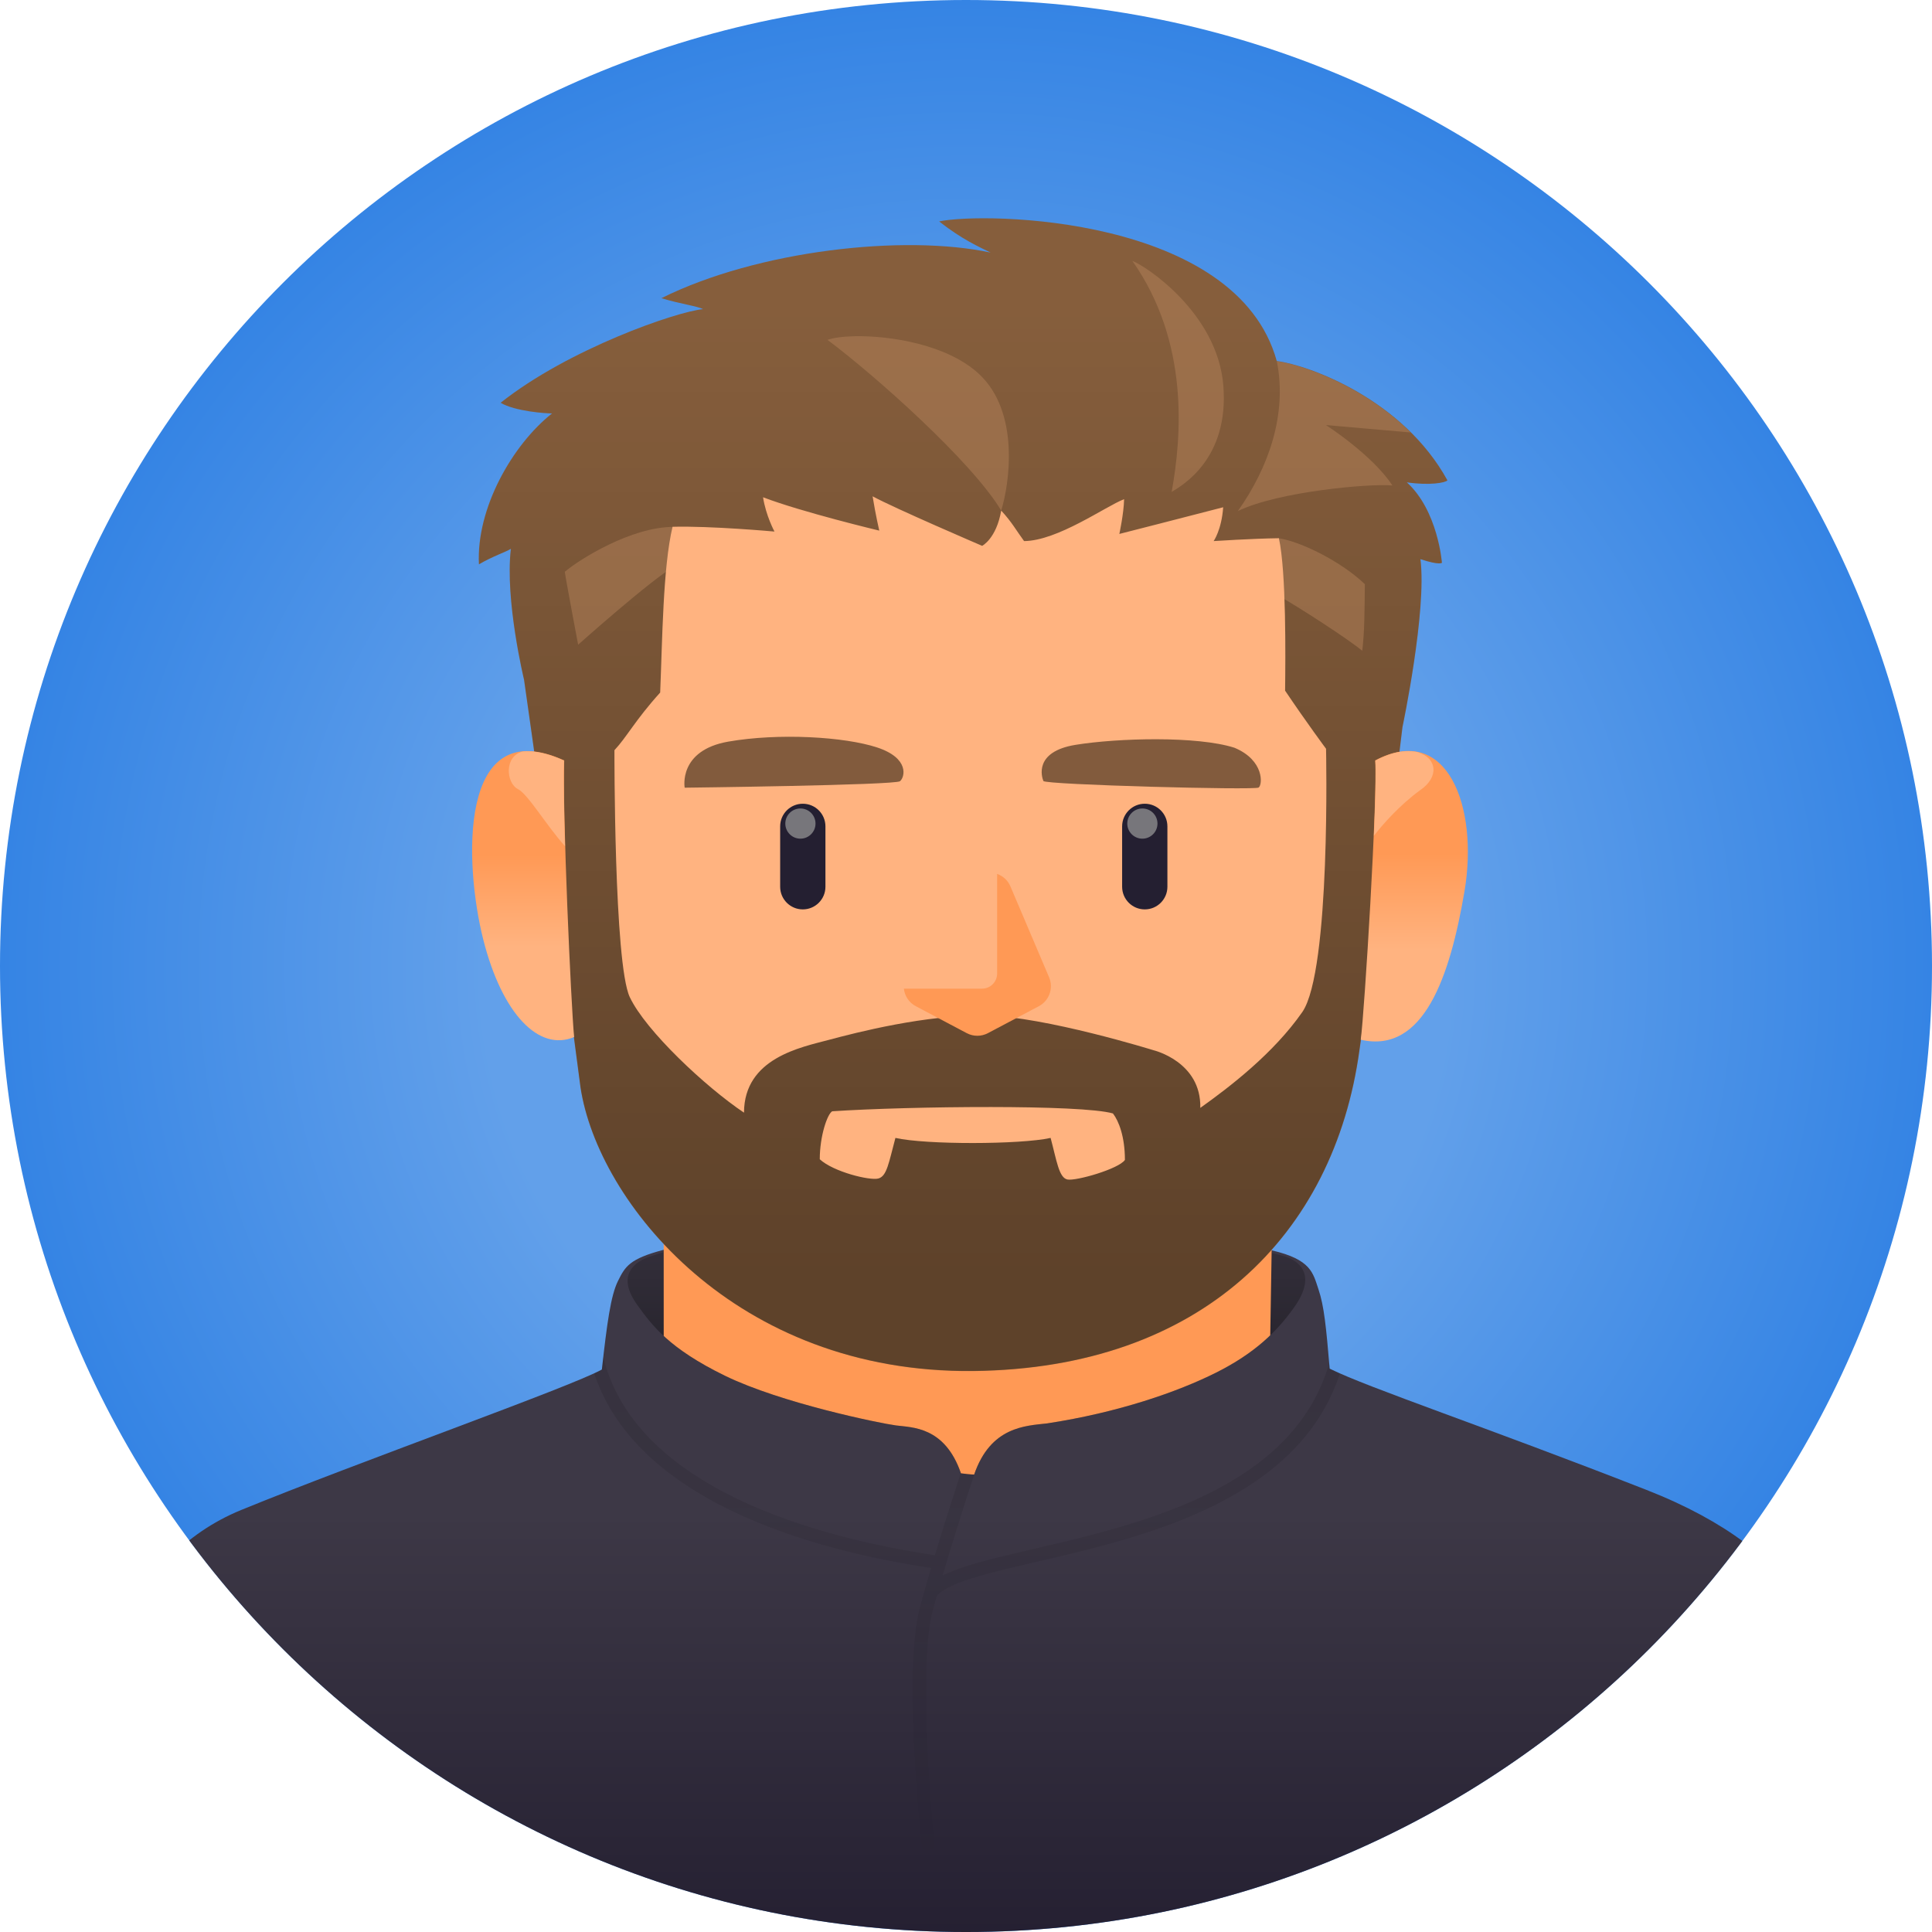
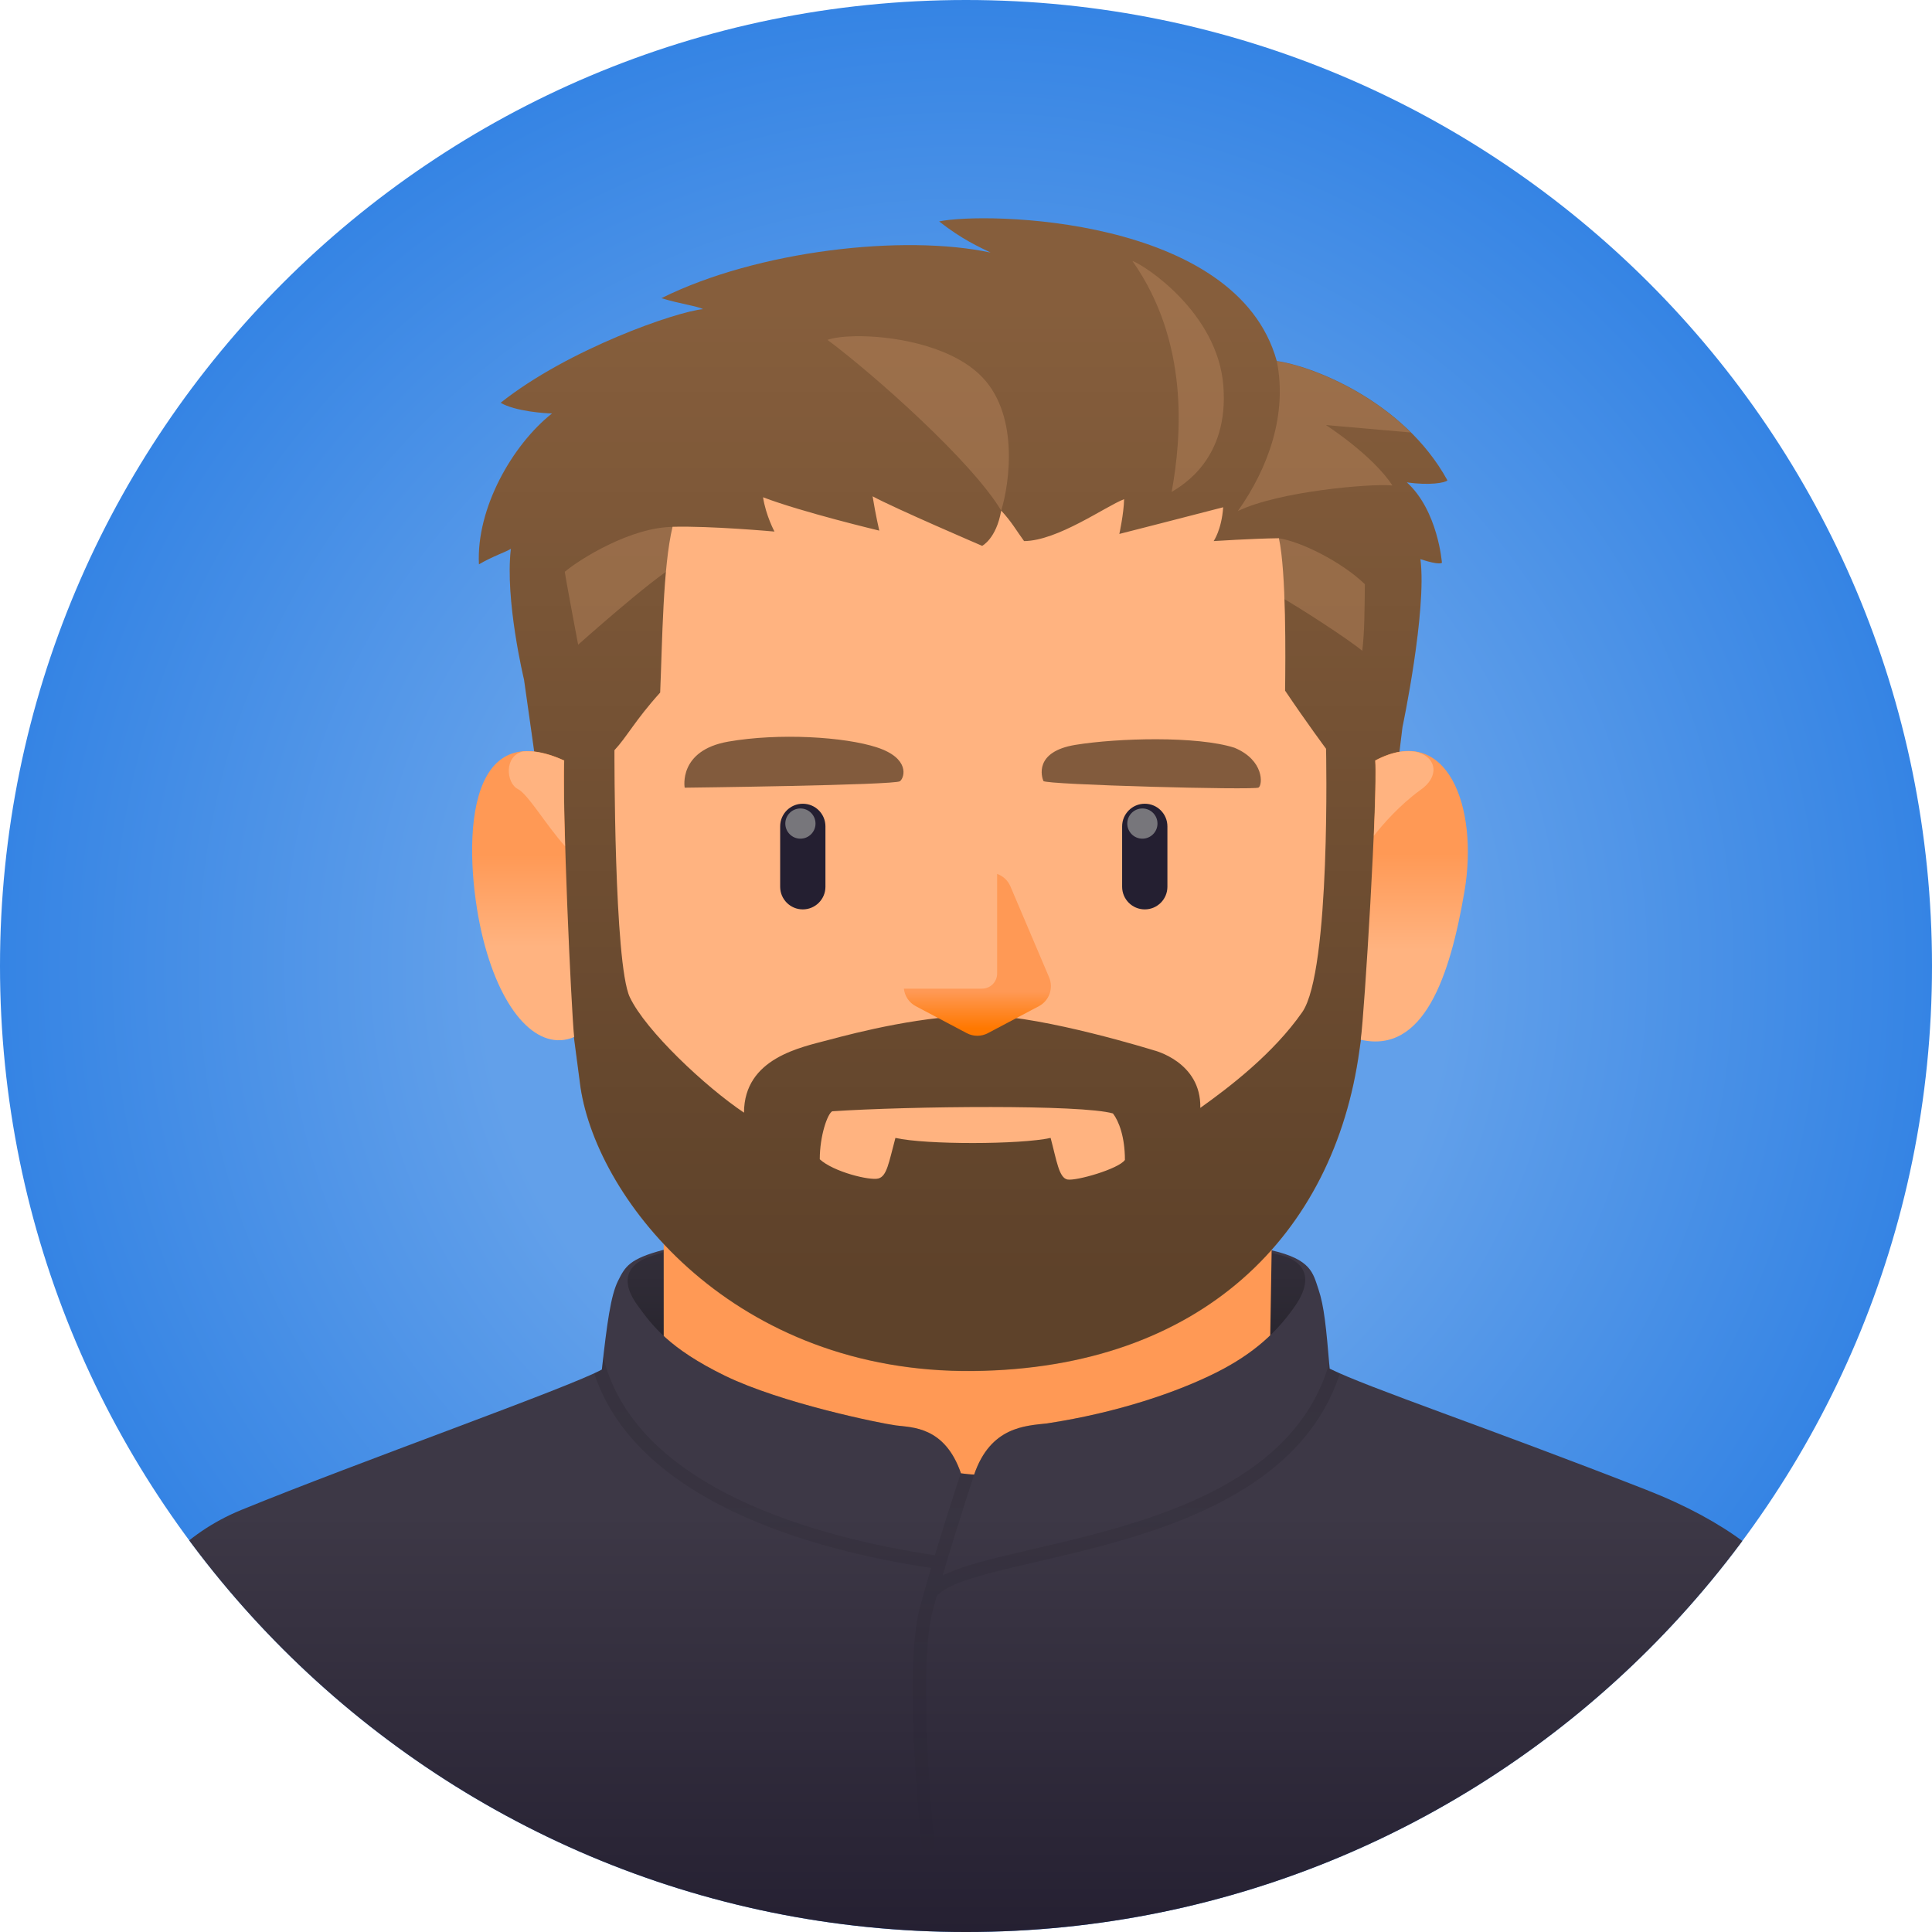
<svg xmlns="http://www.w3.org/2000/svg" xmlns:xlink="http://www.w3.org/1999/xlink" width="1024" height="1024" viewBox="0 0 270.933 270.933" version="1.1" id="svg1" xml:space="preserve">
  <defs id="defs1">
+     <linearGradient id="linearGradient5">
+       <stop style="stop-color:#ff9955;stop-opacity:1;" offset="0.75" id="stop5" />
+       <stop style="stop-color:#ff7800;stop-opacity:1;" offset="1" id="stop6" />
+     </linearGradient>
    <linearGradient id="linearGradient3">
      <stop style="stop-color:#ff9955;stop-opacity:1;" offset="0.1" id="stop3" />
      <stop style="stop-color:#ffb380;stop-opacity:1;" offset="1" id="stop4" />
    </linearGradient>
    <linearGradient id="linearGradient1">
      <stop style="stop-color:#ff9955;stop-opacity:1;" offset="0.1" id="stop1" />
      <stop style="stop-color:#ffb380;stop-opacity:1;" offset="1" id="stop2" />
    </linearGradient>
    <linearGradient id="linearGradient31">
      <stop style="stop-color:#62a0ea;stop-opacity:1;" offset="0.5" id="stop31" />
      <stop style="stop-color:#3584e4;stop-opacity:1;" offset="1" id="stop32" />
    </linearGradient>
    <linearGradient id="linearGradient29">
      <stop style="stop-color:#000000;stop-opacity:0.1;" offset="0.251" id="stop29" />
      <stop style="stop-color:#000000;stop-opacity:0;" offset="0.9" id="stop30" />
    </linearGradient>
    <linearGradient id="linearGradient21">
      <stop style="stop-color:#3d3846;stop-opacity:1;" offset="0" id="stop21" />
      <stop style="stop-color:#241f31;stop-opacity:1;" offset="1" id="stop22" />
    </linearGradient>
    <linearGradient id="linearGradient34">
      <stop style="stop-color:#000000;stop-opacity:0;" offset="0.2" id="stop34" />
      <stop style="stop-color:#000000;stop-opacity:0.5;" offset="0.6" id="stop35" />
    </linearGradient>
    <linearGradient id="linearGradient24">
      <stop style="stop-color:#000000;stop-opacity:0;" offset="0" id="stop24" />
      <stop style="stop-color:#000000;stop-opacity:0.15;" offset="0.496" id="stop26" />
      <stop style="stop-color:#000000;stop-opacity:0.3;" offset="1" id="stop25" />
    </linearGradient>
    <linearGradient xlink:href="#linearGradient24" id="linearGradient25" x1="135.06" y1="43.555" x2="135.06" y2="179.33" gradientUnits="userSpaceOnUse" />
    <clipPath clipPathUnits="userSpaceOnUse" id="clipPath31">
      <path style="baseline-shift:baseline;display:inline;overflow:visible;opacity:1;vector-effect:none;fill:#000000;stroke-width:1;stroke-linecap:round;enable-background:accumulate;stop-color:#000000;stop-opacity:1" d="m 93.045,172.842 5.29e-4,2.745 c -0.731,0.246 -1.387,0.465 -1.861,0.618 -2.047,0.664 -4.961,2.533 -1.713,6.935 1.946,2.678 4.327,5.951 12.205,9.79 7.879,3.839 21.728,6.667 23.964,6.964 2.236,0.297 6.846,0.117 9.12,6.716 0.529,0.072 1.38,0.166 1.85,0.176 2.31,-6.744 7.214,-6.833 10.221,-7.175 10.007,-1.528 18.328,-4.426 23.721,-7.13 5.393,-2.704 8.504,-5.761 10.8,-8.966 3.483,-4.764 0.767,-6.641 -0.979,-7.258 -0.393,-0.139 -1.126,-0.329 -2.025,-0.538 l 0.043,-2.583 z" id="path32" />
    </clipPath>
    <linearGradient xlink:href="#linearGradient34" id="linearGradient35" x1="135.529" y1="143.388" x2="135.529" y2="238.675" gradientUnits="userSpaceOnUse" />
    <clipPath clipPathUnits="userSpaceOnUse" id="clipPath17">
      <path id="path19" style="fill:#000000;fill-opacity:1;stroke:none;stroke-width:1.852;stroke-linecap:round;stroke-linejoin:round" d="m 137.753,167.9 c -19.422,-0.277 -39.93,6.105 -44.708,7.37 -4.778,1.265 -5.371,2.325 -6.387,4.377 -1.016,2.052 -1.538,5.959 -2.256,12.408 -4.386,2.445 -34.314,13.037 -50.571,19.694 -16.257,6.657 -19.727,23.964 -23.23,32.826 -2.563,6.483 -4.702,19.72 -5.666,26.359 H 265.06 c -0.593,-6.588 -1.971,-19.246 -4.396,-27.916 -3.409,-12.19 -7.161,-25.23 -29.771,-34.082 -22.609,-8.852 -38.899,-14.276 -44.427,-17.002 -0.494,-5.842 -0.782,-8.789 -1.564,-11.106 -0.781,-2.317 -1.012,-4.193 -6.535,-5.481 -5.523,-1.288 -21.192,-7.169 -40.614,-7.447 z" />
    </clipPath>
    <linearGradient xlink:href="#linearGradient21" id="linearGradient22" x1="136.17" y1="212.108" x2="136.17" y2="273.581" gradientUnits="userSpaceOnUse" />
    <linearGradient xlink:href="#linearGradient29" id="linearGradient30" x1="135.472" y1="171.498" x2="135.472" y2="277.127" gradientUnits="userSpaceOnUse" />
    <radialGradient xlink:href="#linearGradient31" id="radialGradient32" cx="135.467" cy="135.467" fx="135.467" fy="135.467" r="135.162" gradientUnits="userSpaceOnUse" gradientTransform="matrix(1.002255,0,0,1.002255,-0.3055508,-0.3055508)" />
    <linearGradient xlink:href="#linearGradient1" id="linearGradient2" x1="198.334" y1="118.171" x2="198.334" y2="133.193" gradientUnits="userSpaceOnUse" />
    <linearGradient xlink:href="#linearGradient3" id="linearGradient4" x1="73.359" y1="118.452" x2="73.359" y2="132.756" gradientUnits="userSpaceOnUse" />
    <clipPath clipPathUnits="userSpaceOnUse" id="clipPath20">
      <circle style="fill:#000000;fill-opacity:1;stroke:none;stroke-width:4.064;stroke-linecap:round;stroke-linejoin:round" id="circle20" cx="135.467" cy="135.467" r="135.467" />
    </clipPath>
+     <linearGradient xlink:href="#linearGradient5" id="linearGradient6" x1="137.063" y1="123.592" x2="137.063" y2="144.211" gradientUnits="userSpaceOnUse" />
  </defs>
  <g id="layer1">
    <g id="g20" clip-path="url(#clipPath20)">
      <rect style="fill:url(#radialGradient32);stroke:none;stroke-width:0.611;stroke-linecap:round;stroke-linejoin:round;stroke-dasharray:none" id="rect30" width="270.933" height="270.933" x="0" y="0" />
      <g id="g17" clip-path="url(#clipPath17)" style="display:inline">
        <path style="baseline-shift:baseline;display:inline;overflow:visible;opacity:1;vector-effect:none;fill:url(#linearGradient22);stroke-linecap:round;stroke-linejoin:round;enable-background:accumulate;stop-color:#000000;stop-opacity:1" d="m 137.758,167.635 c -19.483,-0.278 -40.033,6.123 -44.779,7.379 -2.404,0.636 -3.78,1.224 -4.699,1.939 -0.919,0.716 -1.348,1.548 -1.857,2.576 -1.049,2.119 -1.556,6.004 -2.264,12.344 -1.089,0.596 -3.701,1.69 -7.318,3.107 -3.674,1.44 -8.332,3.201 -13.363,5.094 -10.062,3.786 -21.609,8.098 -29.744,11.43 -16.394,6.713 -19.895,24.165 -23.377,32.973 -2.589,6.55 -4.717,19.773 -5.682,26.418 a 0.265,0.265 0 0 0 0.262,0.303 H 265.061 a 0.265,0.265 0 0 0 0.264,-0.287 c -0.594,-6.595 -1.968,-19.256 -4.404,-27.965 -1.705,-6.096 -3.503,-12.441 -7.725,-18.375 -4.221,-5.934 -10.864,-11.441 -22.205,-15.881 -22.522,-8.817 -38.74,-14.234 -44.275,-16.941 -0.484,-5.706 -0.775,-8.671 -1.562,-11.006 -0.386,-1.145 -0.649,-2.247 -1.545,-3.221 -0.896,-0.974 -2.391,-1.783 -5.18,-2.434 -2.729,-0.637 -8.046,-2.433 -15.094,-4.102 -7.048,-1.669 -15.839,-3.213 -25.576,-3.352 z" id="path21" />
        <path id="path22" style="baseline-shift:baseline;display:inline;overflow:visible;vector-effect:none;fill:url(#linearGradient30);stroke-linecap:round;stroke-linejoin:round;enable-background:accumulate;stop-color:#000000" d="m 83.622,189.109 a 0.926,0.926 0 0 0 -0.241,0.022 0.926,0.926 0 0 0 -0.701,1.107 c 2.291,10.192 10.421,17.057 19.936,21.638 9.177,4.419 19.712,6.774 27.954,8.011 -0.55,1.861 -1.082,3.725 -1.554,5.476 -1.25,4.638 -1.148,12.849 -0.798,20.039 0.35,7.19 0.994,13.285 0.994,13.285 a 0.926,0.926 0 0 0 1.018,0.824 0.926,0.926 0 0 0 0.824,-1.018 c 0,0 -0.64,-6.051 -0.987,-13.182 -0.347,-7.13 -0.355,-15.412 0.738,-19.467 0.178,-0.661 0.365,-1.34 0.559,-2.028 a 0.926,0.926 0 0 0 0.023,-0.026 c 0.495,-0.601 1.653,-1.295 3.324,-1.922 1.671,-0.627 3.834,-1.217 6.314,-1.822 4.96,-1.211 11.195,-2.49 17.519,-4.409 12.649,-3.837 25.831,-10.31 29.707,-24.181 a 0.926,0.926 0 0 0 -0.643,-1.141 0.926,0.926 0 0 0 -1.141,0.642 c -3.623,12.965 -16.022,19.135 -28.461,22.908 -6.219,1.887 -12.407,3.157 -17.422,4.381 -2.508,0.612 -4.722,1.212 -6.525,1.889 -0.681,0.256 -1.306,0.518 -1.869,0.804 2.215,-7.547 4.797,-15.279 4.797,-15.279 a 0.926,0.926 0 0 0 -0.584,-1.169 0.926,0.926 0 0 0 -1.172,0.584 c 0,0 -2.086,6.241 -4.128,13.019 -8.168,-1.21 -18.683,-3.552 -27.687,-7.887 -9.236,-4.447 -16.808,-10.926 -18.932,-20.377 a 0.926,0.926 0 0 0 -0.865,-0.722 z" />
      </g>
      <g id="g28" style="display:inline" clip-path="url(#clipPath31)">
        <path style="baseline-shift:baseline;display:inline;overflow:visible;opacity:1;vector-effect:none;fill:url(#linearGradient35);stroke-linecap:round;enable-background:accumulate;stop-color:#000000;stop-opacity:1" d="m 93.945,175.143 -0.078,0.027 c -1.065,0.36 -2.069,0.696 -2.723,0.908 -1.041,0.337 -2.315,0.98 -2.92,2.131 -0.605,1.151 -0.5,2.786 1.141,5.01 1.946,2.678 4.359,5.983 12.254,9.83 3.955,1.927 9.392,3.593 14.123,4.818 4.731,1.225 8.746,2.007 9.883,2.158 1.133,0.151 2.819,0.18 4.506,0.982 1.687,0.803 3.378,2.371 4.506,5.645 l 0.027,0.078 0.08,0.01 c 0.533,0.073 1.381,0.167 1.865,0.178 l 0.098,0.002 0.031,-0.09 c 1.146,-3.345 2.919,-5.018 4.781,-5.912 1.862,-0.894 3.818,-1.004 5.328,-1.176 h 0.004 0.002 c 10.021,-1.53 18.352,-4.431 23.76,-7.143 5.409,-2.712 8.543,-5.787 10.848,-9.006 v -0.002 c 1.755,-2.401 1.971,-4.116 1.488,-5.311 -0.483,-1.195 -1.637,-1.835 -2.529,-2.15 -0.46,-0.163 -1.341,-0.383 -2.408,-0.627 l -0.076,-0.018 -0.051,0.059 c -9.197,10.136 -23.088,16.366 -41.369,16.566 -16.684,0.182 -29.814,-5.736 -39.082,-13.697 -1.209,-1.039 -2.353,-2.114 -3.43,-3.213 z" id="path34" />
        <path style="display:inline;fill:#ff9955;fill-opacity:1;stroke:none;stroke-width:0.053;stroke-linecap:round" d="m 93.081,208.799 -0.009,-35.93 85.293,0.292 -0.56,34.011 z" id="path18" />
      </g>
      <g id="g3" style="display:inline">
        <g id="g7">
          <path style="display:inline;fill:#865e3c;fill-opacity:1;stroke:none;stroke-width:3.175;stroke-linecap:round;stroke-linejoin:round;stroke-dasharray:none;stroke-opacity:1;paint-order:normal" d="m 81.403,152.505 c 2.427,16.024 21.668,40.132 55.113,39.766 31.958,-0.349 50.589,-19.114 54.131,-44.993 3.413,-23.367 6.03,-45.301 6.03,-45.301 0,0 3.44,-16.272 2.521,-23.56 2.733,0.905 3.013,0.5 3.013,0.5 0,0 -0.55,-7.307 -4.92,-11.274 3.171,0.465 5.413,0.06 5.69,-0.281 -6.215,-11.322 -19.332,-16.134 -23.934,-16.733 -5.634,-20.375 -41.045,-20.935 -47.35,-19.575 3.318,2.586 5.547,3.533 7.216,4.365 -12.103,-2.596 -32.668,-0.324 -46.162,6.396 2.614,0.801 5.024,1.101 5.842,1.537 -3.69,0.334 -18.862,5.568 -28.391,13.13 1.99,1.201 6.382,1.506 7.208,1.495 -5.566,4.405 -10.645,13.306 -10.25,21.166 1.969,-1.156 3.789,-1.731 4.479,-2.175 -0.854,7.183 1.845,18.346 1.845,18.346 0,0 5.997,42.153 7.918,57.189 z" id="path16" />
          <path id="path23" style="display:inline;fill:url(#linearGradient25);stroke:none;stroke-width:3.175;stroke-linecap:round;stroke-linejoin:round;stroke-dasharray:none;stroke-opacity:1;paint-order:normal" d="m 135.314,30.695 c -1.552,0.074 -2.753,0.212 -3.541,0.377 3.274,2.541 5.488,3.494 7.146,4.32 h 5.2e-4 5.2e-4 5.1e-4 5.2e-4 c 2.5e-4,1.13e-4 7.8e-4,3.71e-4 0.001,5.17e-4 0.001,6.8e-4 0.003,0.002 0.004,0.003 2.5e-4,1.43e-4 0.001,4.08e-4 0.002,5.17e-4 l -0.018,0.049 c -0.002,-4e-4 -0.004,-0.002 -0.006,-0.002 -12.075,-2.588 -32.583,-0.323 -46.069,6.367 1.277,0.387 2.507,0.66 3.518,0.885 1.025,0.228 1.822,0.411 2.241,0.631 0.003,0.001 0.011,0.003 0.013,0.004 l 0.078,0.041 -0.088,0.008 c -1.836,0.166 -6.554,1.559 -11.998,3.854 -5.428,2.288 -11.578,5.478 -16.334,9.242 0.991,0.584 2.551,0.961 3.983,1.183 1.448,0.225 2.755,0.298 3.164,0.293 h 0.078 l -0.063,0.049 c -5.549,4.391 -10.61,13.262 -10.237,21.099 0.969,-0.565 1.905,-0.996 2.68,-1.334 0.788,-0.344 1.415,-0.599 1.756,-0.818 l 0.047,-0.029 -0.008,0.055 c -0.853,7.174 1.846,18.336 1.846,18.336 v 0.002 0.002 c 0,0 5.997,42.152 7.918,57.189 1.213,8.004 6.627,18.032 15.916,26.012 9.29,7.98 22.454,13.913 39.17,13.73 31.948,-0.349 50.565,-19.102 54.106,-44.97 3.413,-23.367 6.031,-45.299 6.031,-45.299 v -0.002 c 0,0 0.859,-4.068 1.604,-9.046 0.745,-4.978 1.376,-10.868 0.918,-14.506 l -0.006,-0.041 0.039,0.013 c 1.365,0.452 2.118,0.576 2.525,0.588 0.204,0.006 0.32,-0.017 0.385,-0.039 0.032,-0.011 0.052,-0.022 0.062,-0.029 9.9e-4,-7e-4 0.002,-0.001 0.002,-0.002 l 5.2e-4,-5.17e-4 v -5.17e-4 h 5.2e-4 v -5.16e-4 c 1.4e-4,-1.32e-4 7.8e-4,-3.42e-4 0.001,-5.17e-4 -0.002,-0.02 -0.556,-7.295 -4.908,-11.246 l -0.065,-0.056 0.086,0.011 c 1.584,0.232 2.935,0.248 3.924,0.162 0.495,-0.043 0.899,-0.112 1.195,-0.19 0.288,-0.076 0.466,-0.164 0.531,-0.236 -3.105,-5.644 -7.926,-9.668 -12.549,-12.355 -4.628,-2.691 -9.057,-4.043 -11.352,-4.342 l -0.018,-0.002 -0.006,-0.018 c -2.813,-10.174 -13.063,-15.404 -23.404,-17.92 -5.17,-1.258 -10.361,-1.836 -14.654,-2.016 -2.146,-0.09 -4.068,-0.081 -5.65,-0.006 z" />
          <path id="path17" style="display:inline;fill:#b5835a;fill-opacity:0.5;stroke:none;stroke-width:3.175;stroke-linecap:round;stroke-linejoin:round;stroke-dasharray:none;stroke-opacity:1;paint-order:normal" d="m 158.798,36.588 c 8.015,11.399 6.909,24.657 5.51,32.394 1.491,-0.917 8.054,-4.621 7.248,-14.882 -0.806,-10.261 -10.998,-16.879 -12.758,-17.512 z m -38.872,10.563 c -1.686,0.031 -3.059,0.217 -3.884,0.51 6.574,4.896 20.305,17.111 24.362,23.944 1.168,-3.815 2.656,-13.861 -3.174,-19.219 -4.373,-4.019 -12.247,-5.326 -17.304,-5.234 z m 59.13,3.509 c 1.471,7.342 -1.101,14.859 -5.47,21.011 5.682,-2.761 18.575,-3.89 21.673,-3.593 -2.803,-4.297 -9.321,-8.471 -9.321,-8.471 0,0 9.243,0.803 11.89,1.041 -6.591,-6.532 -15.197,-9.511 -18.772,-9.988 z M 94.48,73.889 c -5.906,-0.022 -13.184,4.521 -15.276,6.296 0.107,0.909 1.872,10.228 1.872,10.228 0,0 10.336,-9.236 13.579,-11.038 2.913,-0.479 2.904,-3.474 -0.175,-5.486 z m 84.859,1.596 c -1.85,0.286 -0.928,7.735 0.554,8.404 2.301,1.315 8.92,5.547 11.143,7.375 0.329,-2.779 0.315,-5.495 0.365,-9.343 -3.31,-3.18 -9.005,-5.988 -12.063,-6.436 z" />
        </g>
        <g id="g16">
          <g id="g14">
            <path style="display:inline;fill:url(#linearGradient2);stroke:none;stroke-width:0.053;stroke-linecap:round" d="m 192.848,106.639 c 10.074,-5.356 14.548,6.461 12.518,18.384 -2.03,11.922 -5.706,22.805 -14.543,20.784 0.531,-3.891 2.373,-33.94 2.025,-39.167 z" id="path1" />
            <path id="path8" style="display:inline;fill:#ffb380;fill-opacity:1;stroke:none;stroke-width:0.053;stroke-linecap:round" d="m 197.158,105.347 c -0.259,0.013 -0.523,0.039 -0.793,0.081 -1.075,0.165 -2.239,0.567 -3.49,1.23 0.108,1.637 0.004,5.661 -0.206,10.548 1.246,-1.615 3.606,-4.29 6.472,-6.387 2.726,-1.842 2.405,-4.53 -0.384,-5.359 -3.3e-4,-6e-5 -7e-4,7e-5 -0.001,0 -0.506,-0.1 -1.039,-0.139 -1.598,-0.112 z" />
          </g>
          <g id="g30">
            <path style="display:inline;fill:url(#linearGradient4);stroke:none;stroke-width:0.053;stroke-linecap:round;stroke-linejoin:miter;stroke-dasharray:none;stroke-opacity:1;paint-order:normal" d="m 80.511,145.429 c -0.438,-4.576 -1.656,-31.627 -1.389,-38.787 -14.956,-6.816 -14.011,14.589 -11.352,25.112 2.659,10.523 7.848,15.756 12.742,13.674 z" id="path26" />
            <path id="path27" style="display:inline;fill:#ffb380;fill-opacity:1;stroke:none;stroke-width:0.053;stroke-linecap:round;stroke-linejoin:miter;stroke-dasharray:none;stroke-opacity:1;paint-order:normal" d="m 74.231,105.359 c -0.298,-0.01 -0.586,-0.003 -0.865,0.019 -2.724,0.596 -2.401,4.457 -0.728,5.28 1.417,0.729 3.946,5.054 6.596,8.008 -0.152,-5.143 -0.225,-9.645 -0.138,-12.006 -1.86,-0.846 -3.474,-1.254 -4.865,-1.301 z" />
          </g>
        </g>
        <path id="path4" style="display:inline;fill:#ffb380;fill-opacity:1;stroke:none;stroke-width:0px;stroke-linecap:round;stroke-linejoin:round" d="m 122.369,69.6 c 0.428,2.65 0.935,4.81 0.935,4.81 0,0 -10.819,-2.583 -16.298,-4.676 0.399,2.583 1.603,4.809 1.603,4.809 0,0 -8.999,-0.817 -14.294,-0.668 -1.354,5.626 -1.433,16.088 -1.736,23.245 -3.509,3.884 -4.68,6.238 -6.413,8.082 0,0 -0.074,29.904 2.149,34.625 2.223,4.721 10.655,12.617 16.02,16.206 0.021,-7.681 8.045,-9.174 11.889,-10.204 3.844,-1.03 13.638,-3.561 21.976,-3.422 8.338,0.139 23.578,4.876 23.578,4.876 0,0 6.691,1.594 6.546,8.082 4.14,-2.949 10.259,-7.638 14.294,-13.426 4.035,-5.788 3.34,-36.938 3.34,-36.938 0,0 -2.728,-3.667 -5.744,-8.149 0.056,-4.682 0.175,-16.606 -0.868,-21.374 -3.648,0.041 -9.151,0.4 -9.151,0.4 0,0 1.117,-1.58 1.336,-4.742 -4.256,1.113 -14.561,3.741 -14.561,3.741 0,0 0.621,-2.821 0.668,-4.876 -2.625,1.017 -9.318,5.84 -14.027,5.878 -1.101,-1.499 -1.718,-2.673 -3.207,-4.275 -0.687,3.942 -2.672,4.943 -2.672,4.943 0,0 -12.251,-5.255 -15.363,-6.947 z m 16.458,85.644 c -7.934,-0.007 -16.68,0.235 -22.119,0.595 -0.676,0.365 -1.748,3.45 -1.748,6.73 1.921,1.768 7.015,3.02 8.214,2.697 1.199,-0.323 1.454,-2.182 2.395,-5.691 4.279,0.973 17.533,0.938 21.763,0 0.855,3.19 1.163,5.605 2.371,5.833 1.208,0.228 7.175,-1.478 8.049,-2.745 1.1e-4,-3.253 -0.858,-5.453 -1.677,-6.518 -2.192,-0.639 -9.315,-0.895 -17.249,-0.902 z" />
-         <path id="path7" style="baseline-shift:baseline;display:inline;overflow:visible;vector-effect:none;fill:#ff9955;fill-opacity:1;stroke-linecap:round;stroke-linejoin:round;enable-background:accumulate;stop-color:#000000" d="M 139.832,122.552 V 136.525 c 0,1.173 -0.944,2.117 -2.117,2.117 H 126.754 c 0.111,1.011 0.706,1.951 1.672,2.462 l 7.145,3.779 c 0.929,0.491 2.04,0.491 2.968,0 l 7.143,-3.779 c 1.458,-0.771 2.083,-2.531 1.438,-4.049 l -5.424,-12.752 c -0.362,-0.852 -1.054,-1.464 -1.863,-1.751 z" />
+         <path id="path7" style="baseline-shift:baseline;display:inline;overflow:visible;vector-effect:none;fill:url(#linearGradient6);stroke-linecap:round;stroke-linejoin:round;enable-background:accumulate;stop-color:#000000" d="M 139.832,122.552 V 136.525 c 0,1.173 -0.944,2.117 -2.117,2.117 H 126.754 c 0.111,1.011 0.706,1.951 1.672,2.462 l 7.145,3.779 c 0.929,0.491 2.04,0.491 2.968,0 l 7.143,-3.779 c 1.458,-0.771 2.083,-2.531 1.438,-4.049 l -5.424,-12.752 c -0.362,-0.852 -1.054,-1.464 -1.863,-1.751 z" />
        <g id="g10" transform="translate(0,-0.3968796)">
          <g id="g1" transform="matrix(2.666667,0,0,2.666667,-200.5321,-240.3739)" style="display:inline">
            <rect ry="1.191" rx="1.191" y="132.556" x="134.21" height="5.556" width="2.381" id="rect7288-8" style="display:inline;vector-effect:none;fill:#241f31;fill-opacity:1;stroke:none;stroke-width:0.075px;stroke-linecap:butt;stroke-linejoin:miter;stroke-miterlimit:4;stroke-dasharray:none;stroke-dashoffset:0;stroke-opacity:1;marker:none;marker-start:none;marker-mid:none;marker-end:none;paint-order:normal;enable-background:new" />
            <circle style="color:#000000;display:inline;overflow:visible;visibility:visible;fill:#77767b;fill-opacity:1;fill-rule:nonzero;stroke:none;stroke-width:2.843;marker:none;enable-background:new" id="circle7290" cx="135.275" cy="-133.599" transform="scale(1,-1)" r="0.794" />
          </g>
          <g id="g2" transform="matrix(2.666667,0,0,2.666667,-248.4879,-240.3739)" style="display:inline">
            <rect ry="1.191" rx="1.191" y="132.556" x="134.21" height="5.556" width="2.381" id="rect2" style="display:inline;vector-effect:none;fill:#241f31;fill-opacity:1;stroke:none;stroke-width:0.075px;stroke-linecap:butt;stroke-linejoin:miter;stroke-miterlimit:4;stroke-dasharray:none;stroke-dashoffset:0;stroke-opacity:1;marker:none;marker-start:none;marker-mid:none;marker-end:none;paint-order:normal;enable-background:new" />
            <circle style="color:#000000;display:inline;overflow:visible;visibility:visible;fill:#77767b;fill-opacity:1;fill-rule:nonzero;stroke:none;stroke-width:2.843;marker:none;enable-background:new" id="circle2" cx="135.275" cy="-133.599" transform="scale(1,-1)" r="0.794" />
          </g>
        </g>
        <g id="g15" transform="translate(0,-1.266532)">
          <path style="fill:#63452c;fill-opacity:0.8;stroke:none;stroke-width:3.136;stroke-linecap:round;stroke-linejoin:round;stroke-dasharray:none;stroke-opacity:1;paint-order:normal" d="m 146.322,110.791 c -0.229,-0.522 -1.383,-4.114 4.501,-5.071 5.883,-0.957 17.059,-1.271 22.294,0.408 4.188,1.747 3.952,5.194 3.384,5.582 -0.568,0.388 -29.949,-0.397 -30.178,-0.919 z" id="path15" />
          <path style="fill:#63452c;fill-opacity:0.8;stroke:none;stroke-width:3.049;stroke-linecap:round;stroke-linejoin:round;stroke-dasharray:none;stroke-opacity:1;paint-order:normal" d="m 96.015,111.73 c 0,0 -0.943,-5.229 6.118,-6.463 7.061,-1.234 16.293,-0.689 20.871,0.819 4.578,1.508 3.885,4.175 3.207,4.733 -0.678,0.558 -30.196,0.91 -30.196,0.91 z" id="path14" />
        </g>
      </g>
    </g>
  </g>
</svg>
